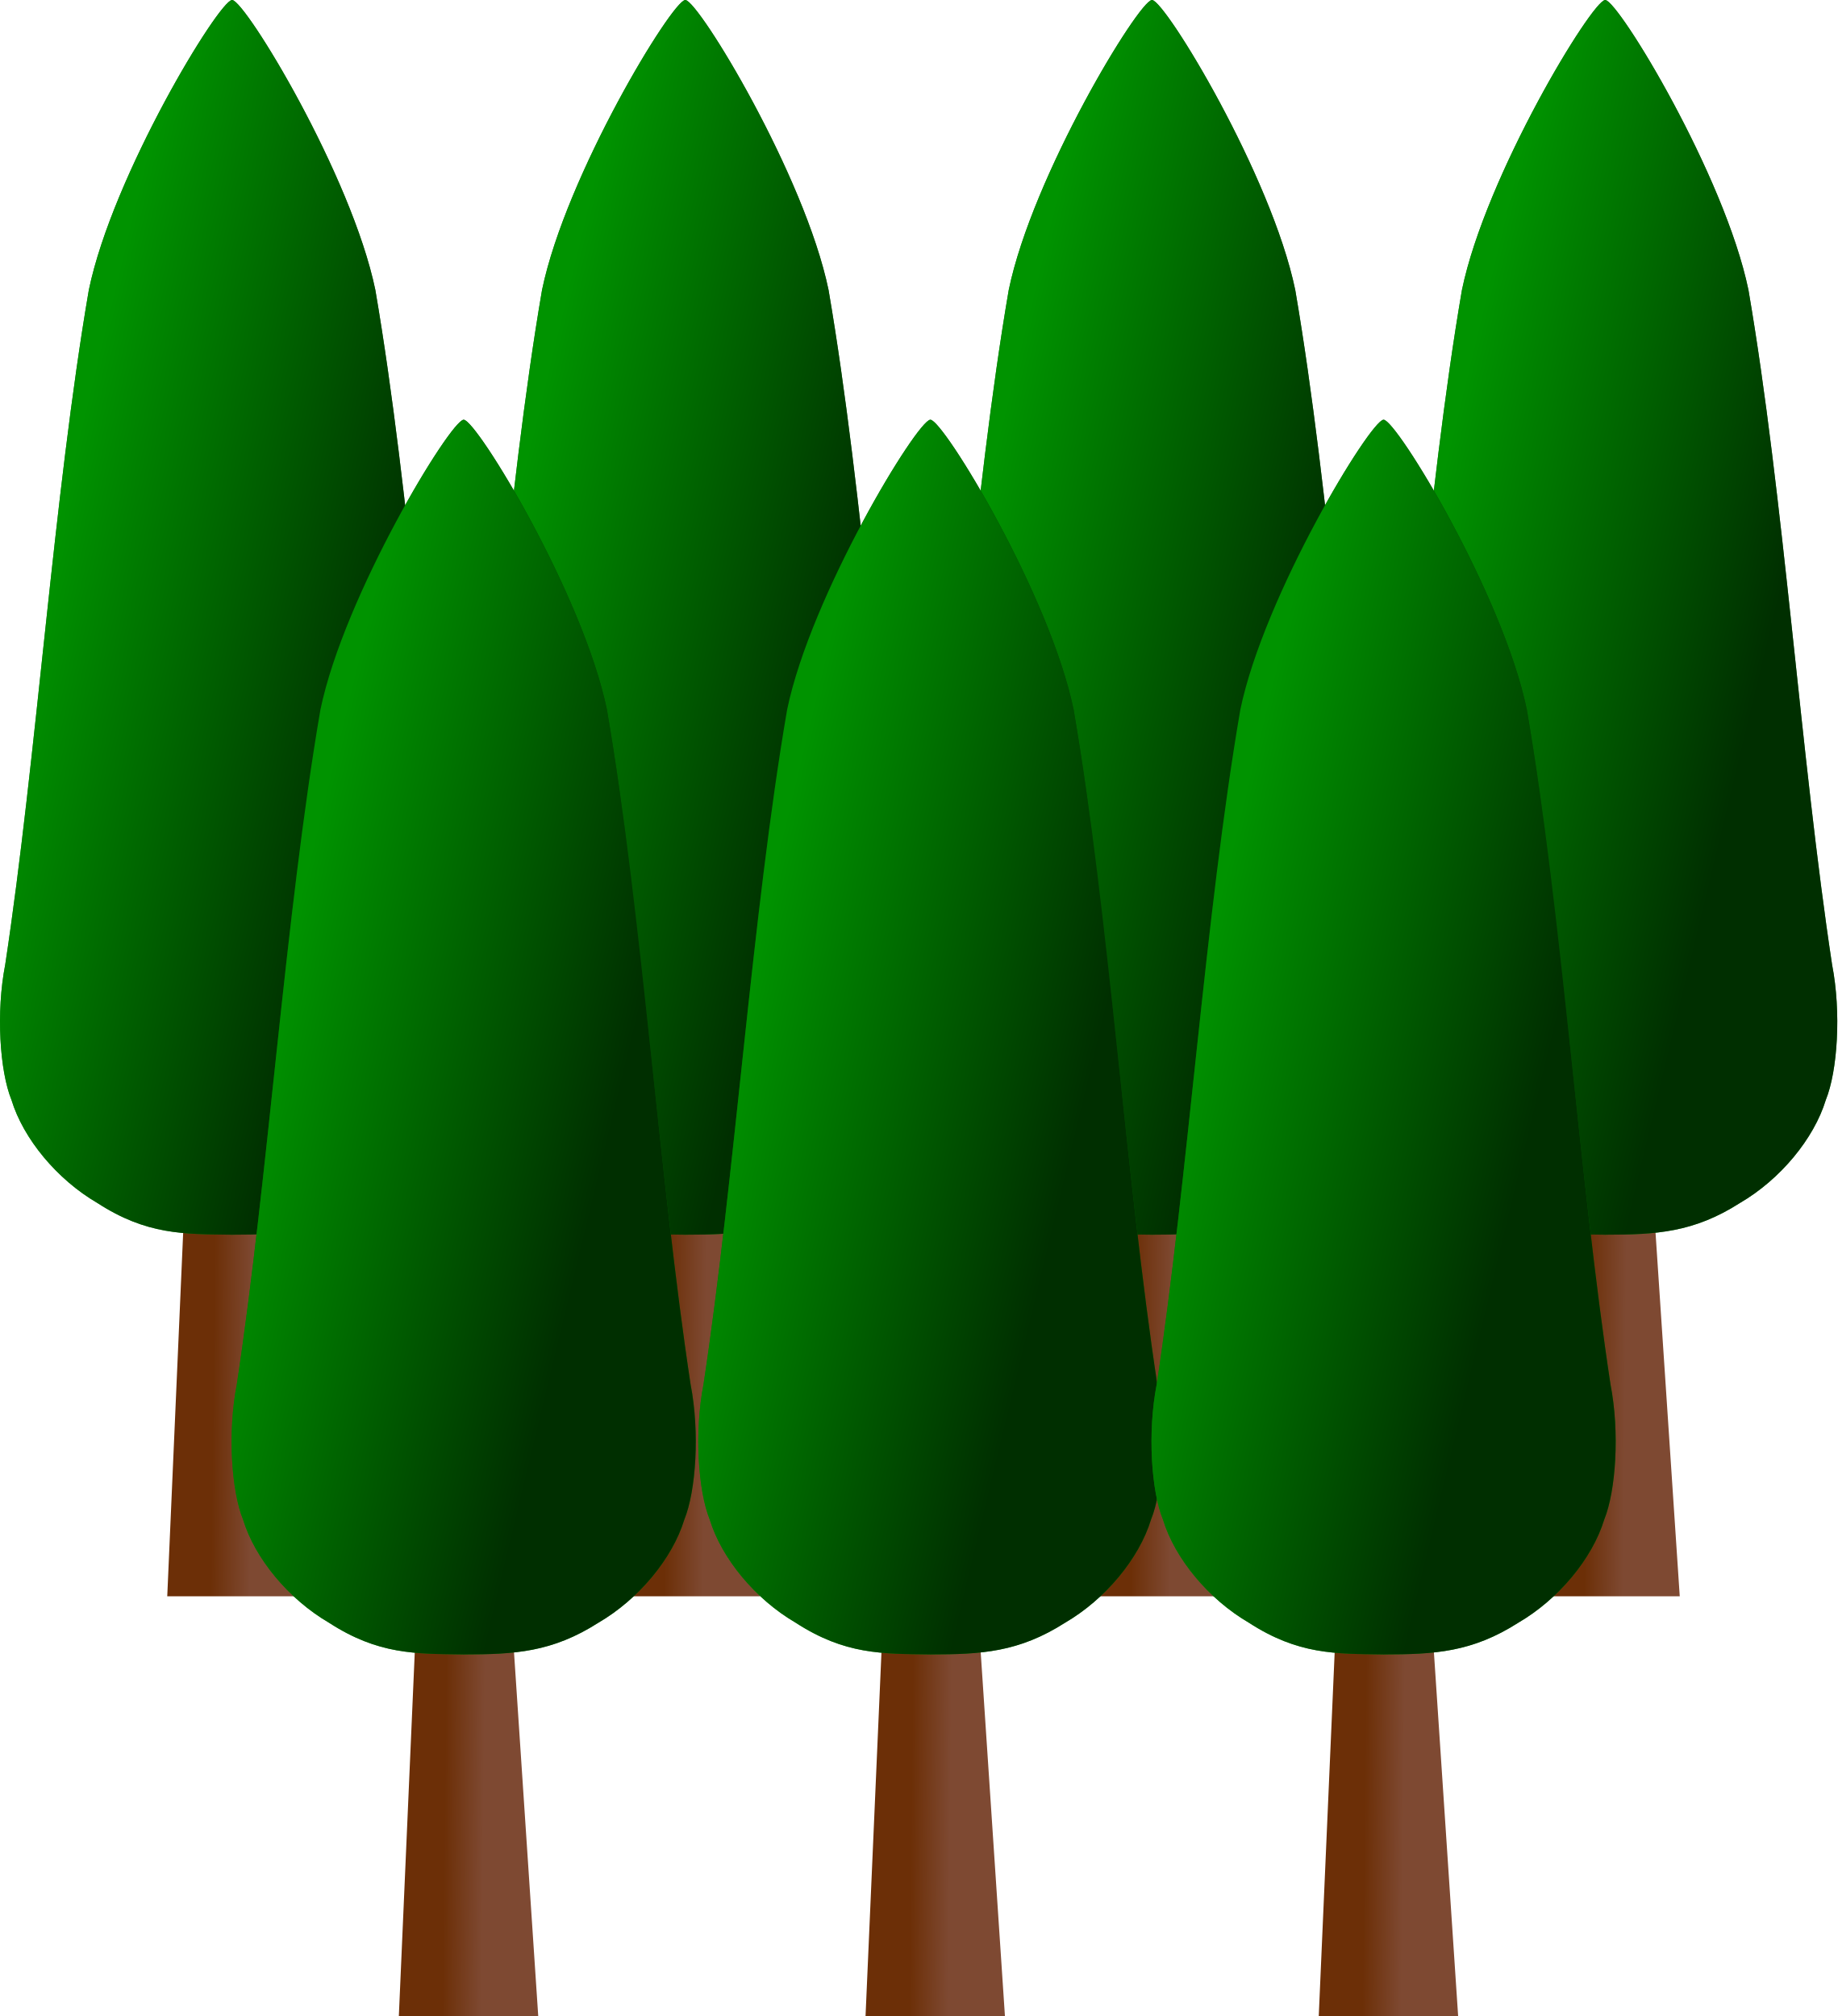
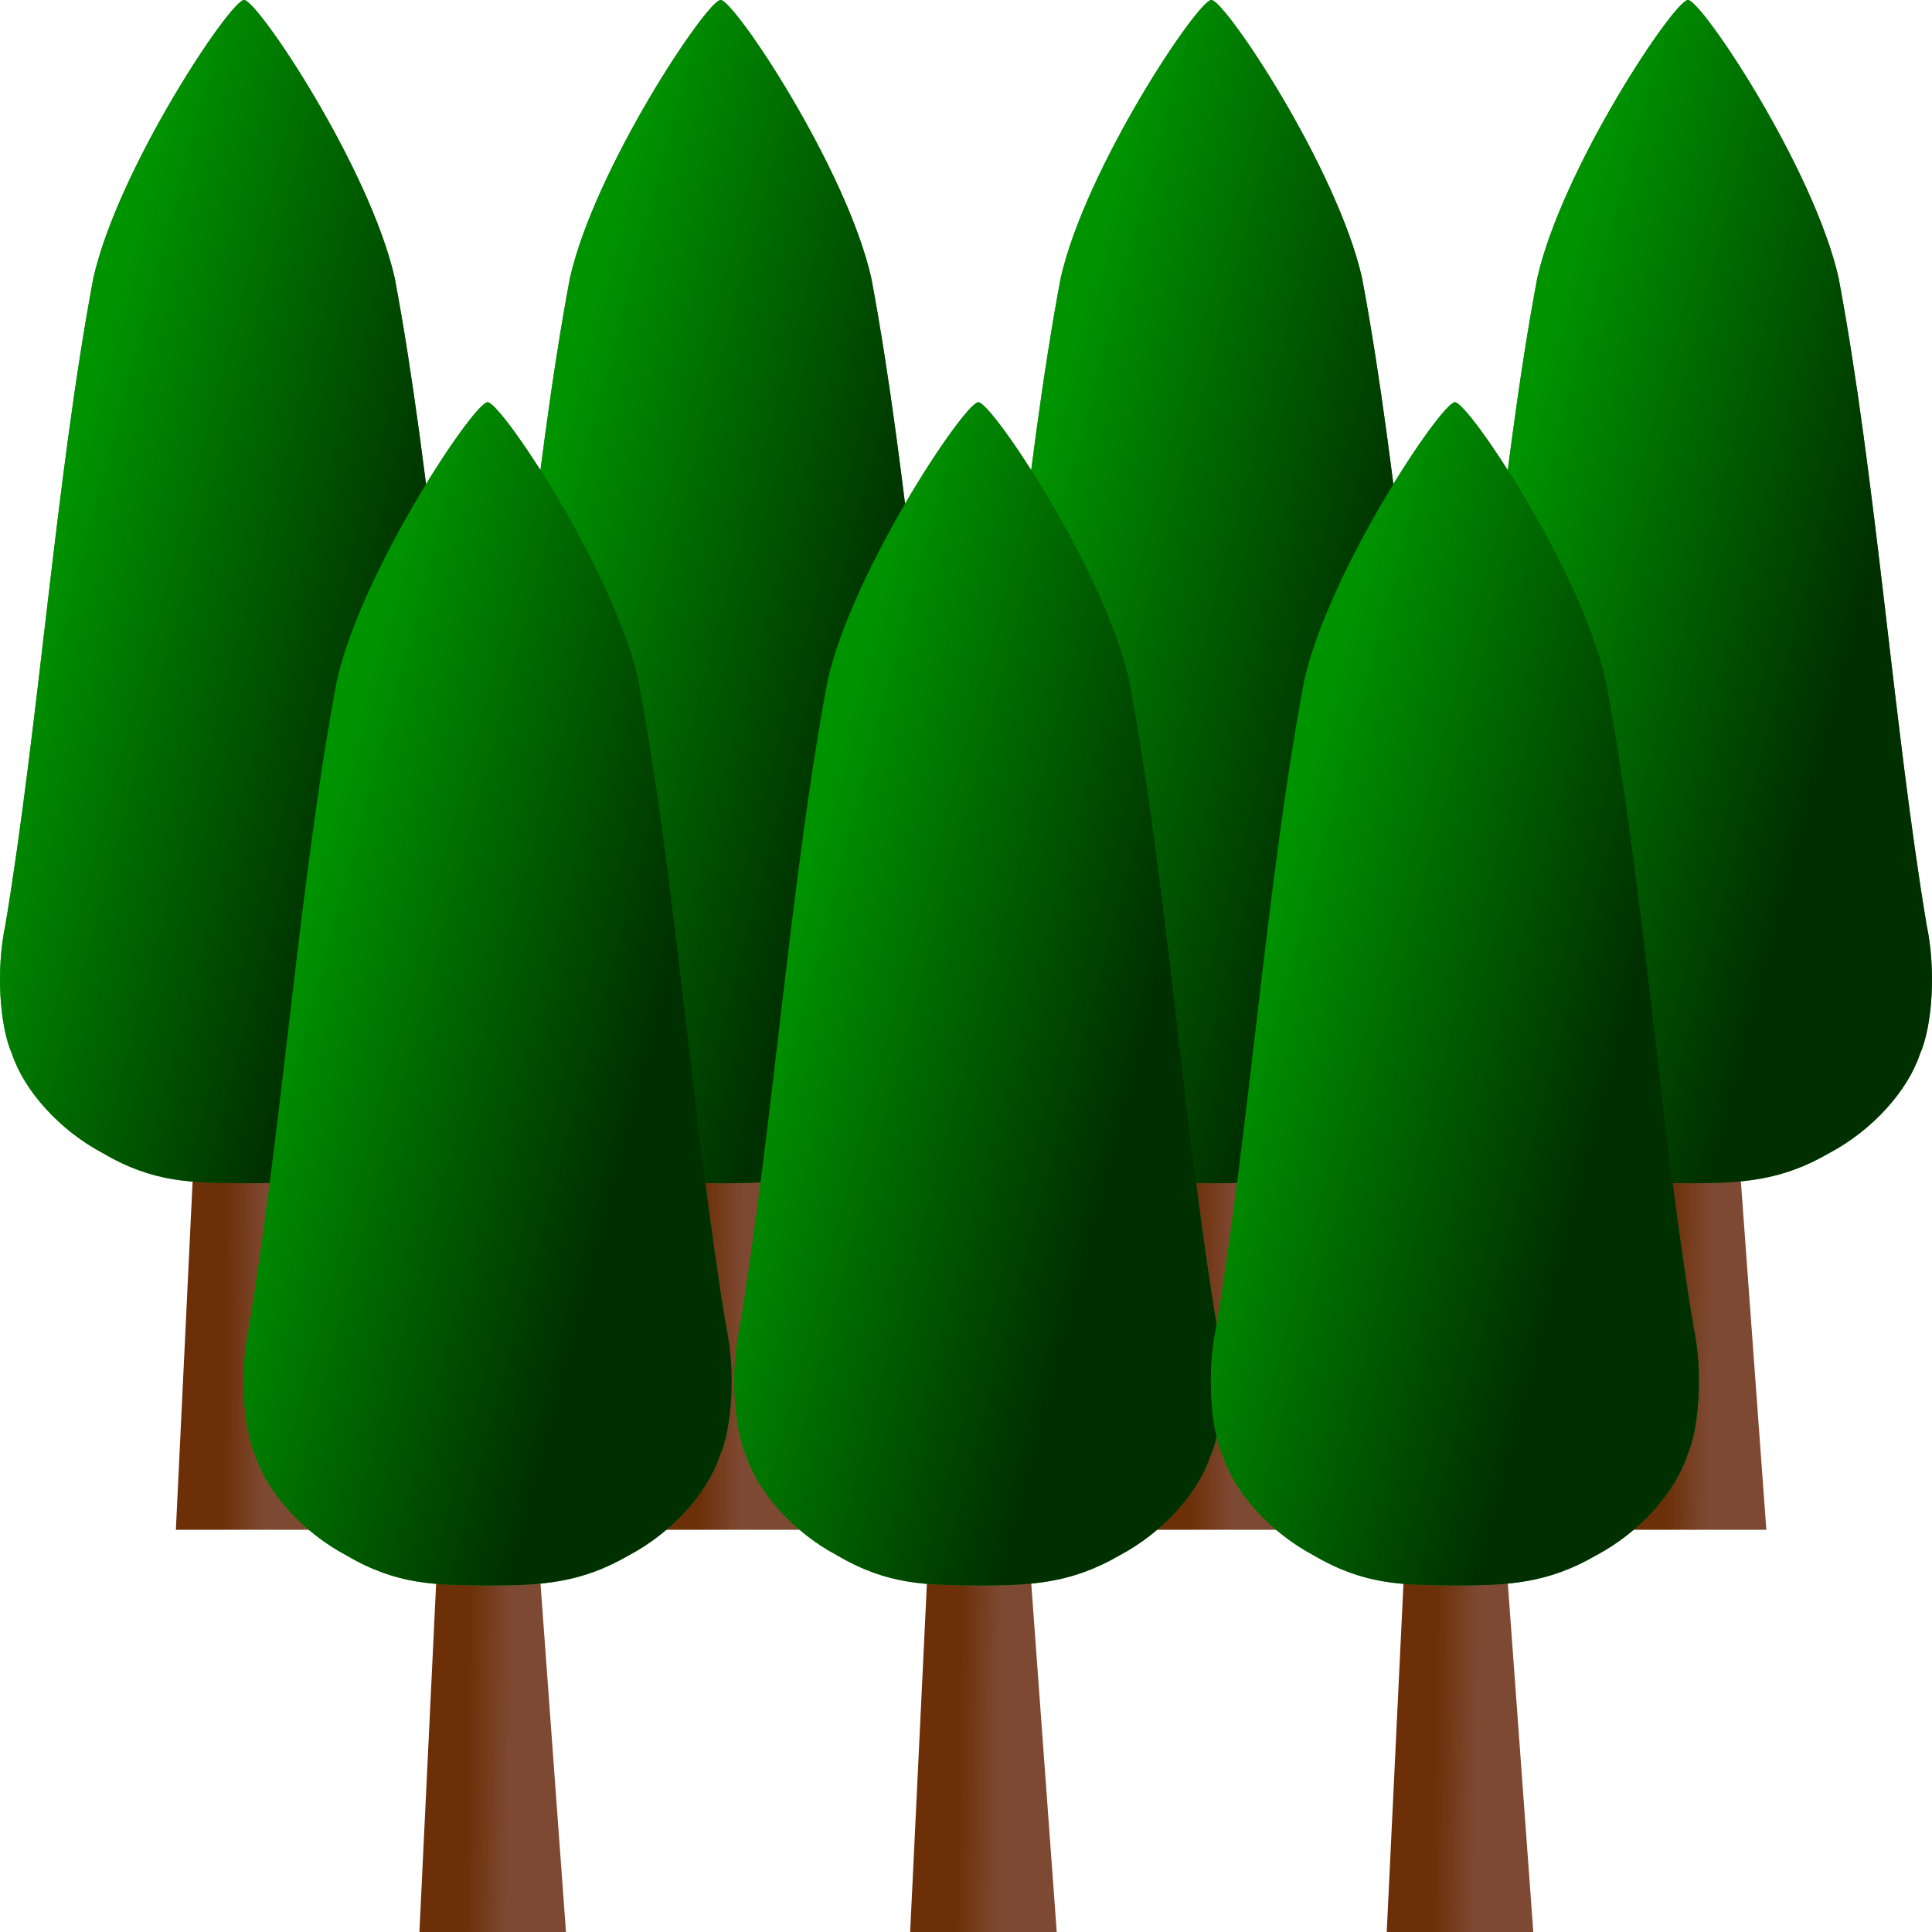
- <svg xmlns="http://www.w3.org/2000/svg" xmlns:xlink="http://www.w3.org/1999/xlink" id="svg1" viewBox="0 0 1118.84 1227.811" version="1.0" width="100%" height="100%">
+ <svg xmlns="http://www.w3.org/2000/svg" xmlns:xlink="http://www.w3.org/1999/xlink" id="svg1" viewBox="0 0 160 160" version="1.0" width="160" height="160">
  <defs id="defs3">
    <linearGradient id="linearGradient5877" y2="183.6" gradientUnits="userSpaceOnUse" y1="349.3" gradientTransform="scale(0.61308,1.6311)" x2="207.93" x1="466.13">
      <stop id="stop5303" style="stop-color:#002f00" offset="0" />
      <stop id="stop5304" style="stop-color:#009300" offset="1" />
    </linearGradient>
    <linearGradient id="linearGradient5880" y2="457.36" gradientUnits="userSpaceOnUse" y1="32.316" gradientTransform="scale(0.61308,1.6311)" x2="383.14" x1="383.14">
      <stop id="stop2187" style="stop-color:#002f00" offset="0" />
      <stop id="stop2188" style="stop-color:#009300" offset="1" />
    </linearGradient>
    <linearGradient id="linearGradient5883" y2="478.01" gradientUnits="userSpaceOnUse" y1="476.93" gradientTransform="scale(0.61633,1.6225)" x2="384.09" x1="345.53">
      <stop id="stop3434" style="stop-color:#6c2f07" offset="0" />
      <stop id="stop3435" style="stop-color:#7e4932" offset="1" />
    </linearGradient>
    <linearGradient id="linearGradient5883-1" y2="478.01" gradientUnits="userSpaceOnUse" y1="476.93" gradientTransform="scale(0.61633,1.6225)" x2="384.09" x1="345.53">
      <stop id="stop3434-7" style="stop-color:#6c2f07" offset="0" />
      <stop id="stop3435-4" style="stop-color:#7e4932" offset="1" />
    </linearGradient>
    <linearGradient id="linearGradient5880-0" y2="457.36" gradientUnits="userSpaceOnUse" y1="32.316" gradientTransform="scale(0.61308,1.6311)" x2="383.14" x1="383.14">
      <stop id="stop2187-9" style="stop-color:#002f00" offset="0" />
      <stop id="stop2188-4" style="stop-color:#009300" offset="1" />
    </linearGradient>
    <linearGradient id="linearGradient5877-8" y2="183.6" gradientUnits="userSpaceOnUse" y1="349.3" gradientTransform="scale(0.61308,1.6311)" x2="207.93" x1="466.13">
      <stop id="stop5303-8" style="stop-color:#002f00" offset="0" />
      <stop id="stop5304-2" style="stop-color:#009300" offset="1" />
    </linearGradient>
    <linearGradient y2="183.6" x2="207.93" y1="349.3" x1="466.13" gradientTransform="scale(0.61308,1.6311)" gradientUnits="userSpaceOnUse" id="linearGradient3020" xlink:href="#linearGradient5877-8" />
    <linearGradient id="linearGradient5883-1-7" y2="478.01" gradientUnits="userSpaceOnUse" y1="476.93" gradientTransform="scale(0.61633,1.6225)" x2="384.09" x1="345.53">
      <stop id="stop3434-7-1" style="stop-color:#6c2f07" offset="0" />
      <stop id="stop3435-4-1" style="stop-color:#7e4932" offset="1" />
    </linearGradient>
    <linearGradient id="linearGradient5880-0-5" y2="457.36" gradientUnits="userSpaceOnUse" y1="32.316" gradientTransform="scale(0.61308,1.6311)" x2="383.14" x1="383.14">
      <stop id="stop2187-9-2" style="stop-color:#002f00" offset="0" />
      <stop id="stop2188-4-7" style="stop-color:#009300" offset="1" />
    </linearGradient>
    <linearGradient y2="183.6" x2="207.93" y1="349.3" x1="466.13" gradientTransform="scale(0.61308,1.6311)" gradientUnits="userSpaceOnUse" id="linearGradient3020-6" xlink:href="#linearGradient5877-8-1" />
    <linearGradient id="linearGradient5877-8-1" y2="183.6" gradientUnits="userSpaceOnUse" y1="349.3" gradientTransform="scale(0.61308,1.6311)" x2="207.93" x1="466.13">
      <stop id="stop5303-8-4" style="stop-color:#002f00" offset="0" />
      <stop id="stop5304-2-2" style="stop-color:#009300" offset="1" />
    </linearGradient>
    <linearGradient id="linearGradient5883-3" y2="478.01" gradientUnits="userSpaceOnUse" y1="476.93" gradientTransform="scale(0.61633,1.6225)" x2="384.09" x1="345.53">
      <stop id="stop3434-2" style="stop-color:#6c2f07" offset="0" />
      <stop id="stop3435-2" style="stop-color:#7e4932" offset="1" />
    </linearGradient>
    <linearGradient id="linearGradient5880-1" y2="457.36" gradientUnits="userSpaceOnUse" y1="32.316" gradientTransform="scale(0.61308,1.6311)" x2="383.14" x1="383.14">
      <stop id="stop2187-6" style="stop-color:#002f00" offset="0" />
      <stop id="stop2188-8" style="stop-color:#009300" offset="1" />
    </linearGradient>
    <linearGradient id="linearGradient5877-5" y2="183.6" gradientUnits="userSpaceOnUse" y1="349.3" gradientTransform="scale(0.61308,1.6311)" x2="207.93" x1="466.13">
      <stop id="stop5303-7" style="stop-color:#002f00" offset="0" />
      <stop id="stop5304-6" style="stop-color:#009300" offset="1" />
    </linearGradient>
    <linearGradient y2="183.6" x2="207.93" y1="349.3" x1="466.13" gradientTransform="scale(0.61308,1.6311)" gradientUnits="userSpaceOnUse" id="linearGradient3098" xlink:href="#linearGradient5877-5" />
    <linearGradient id="linearGradient5883-1-7-3" y2="478.01" gradientUnits="userSpaceOnUse" y1="476.93" gradientTransform="scale(0.61633,1.6225)" x2="384.09" x1="345.53">
      <stop id="stop3434-7-1-1" style="stop-color:#6c2f07" offset="0" />
      <stop id="stop3435-4-1-2" style="stop-color:#7e4932" offset="1" />
    </linearGradient>
    <linearGradient id="linearGradient5880-0-5-3" y2="457.36" gradientUnits="userSpaceOnUse" y1="32.316" gradientTransform="scale(0.61308,1.6311)" x2="383.14" x1="383.14">
      <stop id="stop2187-9-2-3" style="stop-color:#002f00" offset="0" />
      <stop id="stop2188-4-7-4" style="stop-color:#009300" offset="1" />
    </linearGradient>
    <linearGradient y2="183.6" x2="207.93" y1="349.3" x1="466.13" gradientTransform="scale(0.61308,1.6311)" gradientUnits="userSpaceOnUse" id="linearGradient3020-6-1" xlink:href="#linearGradient5877-8-1-1" />
    <linearGradient id="linearGradient5877-8-1-1" y2="183.6" gradientUnits="userSpaceOnUse" y1="349.3" gradientTransform="scale(0.61308,1.6311)" x2="207.93" x1="466.13">
      <stop id="stop5303-8-4-3" style="stop-color:#002f00" offset="0" />
      <stop id="stop5304-2-2-8" style="stop-color:#009300" offset="1" />
    </linearGradient>
    <linearGradient id="linearGradient5883-3-7" y2="478.01" gradientUnits="userSpaceOnUse" y1="476.93" gradientTransform="scale(0.61633,1.6225)" x2="384.09" x1="345.53">
      <stop id="stop3434-2-4" style="stop-color:#6c2f07" offset="0" />
      <stop id="stop3435-2-2" style="stop-color:#7e4932" offset="1" />
    </linearGradient>
    <linearGradient id="linearGradient5880-1-7" y2="457.36" gradientUnits="userSpaceOnUse" y1="32.316" gradientTransform="scale(0.61308,1.6311)" x2="383.14" x1="383.14">
      <stop id="stop2187-6-7" style="stop-color:#002f00" offset="0" />
      <stop id="stop2188-8-9" style="stop-color:#009300" offset="1" />
    </linearGradient>
    <linearGradient y2="183.6" x2="207.93" y1="349.3" x1="466.13" gradientTransform="scale(0.61308,1.6311)" gradientUnits="userSpaceOnUse" id="linearGradient3098-3" xlink:href="#linearGradient5877-5-1" />
    <linearGradient id="linearGradient5877-5-1" y2="183.6" gradientUnits="userSpaceOnUse" y1="349.3" gradientTransform="scale(0.61308,1.6311)" x2="207.93" x1="466.13">
      <stop id="stop5303-7-9" style="stop-color:#002f00" offset="0" />
      <stop id="stop5304-6-8" style="stop-color:#009300" offset="1" />
    </linearGradient>
    <linearGradient id="linearGradient5883-1-6" y2="478.01" gradientUnits="userSpaceOnUse" y1="476.93" gradientTransform="scale(0.61633,1.6225)" x2="384.09" x1="345.53">
      <stop id="stop3434-7-5" style="stop-color:#6c2f07" offset="0" />
      <stop id="stop3435-4-0" style="stop-color:#7e4932" offset="1" />
    </linearGradient>
    <linearGradient id="linearGradient5880-0-2" y2="457.36" gradientUnits="userSpaceOnUse" y1="32.316" gradientTransform="scale(0.61308,1.6311)" x2="383.14" x1="383.14">
      <stop id="stop2187-9-8" style="stop-color:#002f00" offset="0" />
      <stop id="stop2188-4-6" style="stop-color:#009300" offset="1" />
    </linearGradient>
    <linearGradient y2="183.6" x2="207.93" y1="349.3" x1="466.13" gradientTransform="scale(0.61308,1.6311)" gradientUnits="userSpaceOnUse" id="linearGradient3020-0" xlink:href="#linearGradient5877-8-2" />
    <linearGradient id="linearGradient5877-8-2" y2="183.6" gradientUnits="userSpaceOnUse" y1="349.3" gradientTransform="scale(0.61308,1.6311)" x2="207.93" x1="466.13">
      <stop id="stop5303-8-48" style="stop-color:#002f00" offset="0" />
      <stop id="stop5304-2-6" style="stop-color:#009300" offset="1" />
    </linearGradient>
    <linearGradient y2="183.6" x2="207.93" y1="349.3" x1="466.13" gradientTransform="scale(0.61308,1.6311)" gradientUnits="userSpaceOnUse" id="linearGradient3213" xlink:href="#linearGradient5877-8-2" />
  </defs>
-   <g id="g5885" transform="translate(-82.25112,-23.33231)">
-     <path id="path1545" style="fill:url(#linearGradient5883);fill-rule:evenodd" d="m 193.88,772.09 -9.78,223.43 h 84.88 L 254.1,772.09 h -60.22 z" />
+   <g id="g5885" transform="matrix(0.1430053,0,0,0.1303132,-11.76235,-3.04052)">
+     <path id="path1545" style="fill:url(#linearGradient5883);fill-rule:evenodd" d="m 193.88,772.09 -9.78,223.43 h 84.88 L 254.1,772.09 Z" />
    <path id="path909" style="fill:url(#linearGradient5880);fill-opacity:0.75;fill-rule:evenodd" d="m 223.51,23.337 c -8.1,0.571 -72.67,106.71 -87.16,176.56 -21.53,125.42 -31.83,285.19 -50.937,410.97 -5.671,29.1 -3.298,64.86 3.812,82.34 7.231,23.7 27.775,48.49 52.345,62.81 29.99,19.43 52.51,18.91 81.75,19.29 0.15,0.09 0.35,0.11 0.53,0 30.62,-0.04 53.49,-1.24 81.75,-19.29 24.57,-14.32 45.11,-39.11 52.34,-62.81 7.11,-17.48 9.49,-53.24 3.82,-82.34 -19.11,-125.78 -29.41,-285.55 -50.94,-410.97 -14.49,-69.85 -79.06,-175.99 -87.16,-176.56 -0.02,-0.005 -0.11,-0.006 -0.15,-0.003 z" />
    <path id="path4679" style="fill:url(#linearGradient5877);fill-rule:evenodd" d="m 223.51,23.337 c -8.1,0.571 -72.67,106.71 -87.16,176.56 -21.53,125.42 -31.83,285.19 -50.937,410.97 -5.671,29.1 -3.298,64.86 3.812,82.34 7.231,23.7 27.775,48.49 52.345,62.81 29.99,19.43 52.51,18.91 81.75,19.29 0.15,0.09 0.35,0.11 0.53,0 30.62,-0.04 53.49,-1.24 81.75,-19.29 24.57,-14.32 45.11,-39.11 52.34,-62.81 7.11,-17.48 9.49,-53.24 3.82,-82.34 -19.12,-125.78 -29.41,-285.55 -50.94,-410.97 -14.49,-69.85 -79.06,-175.99 -87.16,-176.56 -0.02,-0.005 -0.11,-0.006 -0.15,-0.003 z" />
  </g>
-   <g id="g5885-4" transform="translate(193.7339,-23.33231)">
-     <path id="path1545-5" style="fill:url(#linearGradient5883-1);fill-rule:evenodd" d="m 193.88,772.09 -9.78,223.43 h 84.88 L 254.1,772.09 h -60.22 z" />
+   <g id="g5885-4" transform="matrix(0.1430053,0,0,0.1303132,27.70497,-3.04052)">
+     <path id="path1545-5" style="fill:url(#linearGradient5883-1);fill-rule:evenodd" d="m 193.88,772.09 -9.78,223.43 h 84.88 L 254.1,772.09 Z" />
    <path id="path909-5" style="fill:url(#linearGradient5880-0);fill-opacity:0.75;fill-rule:evenodd" d="m 223.51,23.337 c -8.1,0.571 -72.67,106.71 -87.16,176.56 -21.53,125.42 -31.83,285.19 -50.937,410.97 -5.671,29.1 -3.298,64.86 3.812,82.34 7.231,23.7 27.775,48.49 52.345,62.81 29.99,19.43 52.51,18.91 81.75,19.29 0.15,0.09 0.35,0.11 0.53,0 30.62,-0.04 53.49,-1.24 81.75,-19.29 24.57,-14.32 45.11,-39.11 52.34,-62.81 7.11,-17.48 9.49,-53.24 3.82,-82.34 -19.11,-125.78 -29.41,-285.55 -50.94,-410.97 -14.49,-69.85 -79.06,-175.99 -87.16,-176.56 -0.02,-0.005 -0.11,-0.006 -0.15,-0.003 z" />
    <path id="path4679-1" style="fill:url(#linearGradient3020);fill-rule:evenodd" d="m 223.51,23.337 c -8.1,0.571 -72.67,106.71 -87.16,176.56 -21.53,125.42 -31.83,285.19 -50.937,410.97 -5.671,29.1 -3.298,64.86 3.812,82.34 7.231,23.7 27.775,48.49 52.345,62.81 29.99,19.43 52.51,18.91 81.75,19.29 0.15,0.09 0.35,0.11 0.53,0 30.62,-0.04 53.49,-1.24 81.75,-19.29 24.57,-14.32 45.11,-39.11 52.34,-62.81 7.11,-17.48 9.49,-53.24 3.82,-82.34 -19.12,-125.78 -29.41,-285.55 -50.94,-410.97 -14.49,-69.85 -79.06,-175.99 -87.16,-176.56 -0.02,-0.005 -0.11,-0.006 -0.15,-0.003 z" />
  </g>
-   <g id="g5885-1" transform="translate(477.9359,-23.33231)">
-     <path id="path1545-8" style="fill:url(#linearGradient5883-3);fill-rule:evenodd" d="m 193.88,772.09 -9.78,223.43 h 84.88 L 254.1,772.09 h -60.22 z" />
+   <g id="g5885-1" transform="matrix(0.1430053,0,0,0.1303132,68.34736,-3.04052)">
+     <path id="path1545-8" style="fill:url(#linearGradient5883-3);fill-rule:evenodd" d="m 193.88,772.09 -9.78,223.43 h 84.88 L 254.1,772.09 Z" />
    <path id="path909-9" style="fill:url(#linearGradient5880-1);fill-opacity:0.75;fill-rule:evenodd" d="m 223.51,23.337 c -8.1,0.571 -72.67,106.71 -87.16,176.56 -21.53,125.42 -31.83,285.19 -50.937,410.97 -5.671,29.1 -3.298,64.86 3.812,82.34 7.231,23.7 27.775,48.49 52.345,62.81 29.99,19.43 52.51,18.91 81.75,19.29 0.15,0.09 0.35,0.11 0.53,0 30.62,-0.04 53.49,-1.24 81.75,-19.29 24.57,-14.32 45.11,-39.11 52.34,-62.81 7.11,-17.48 9.49,-53.24 3.82,-82.34 -19.11,-125.78 -29.41,-285.55 -50.94,-410.97 -14.49,-69.85 -79.06,-175.99 -87.16,-176.56 -0.02,-0.005 -0.11,-0.006 -0.15,-0.003 z" />
    <path id="path4679-2" style="fill:url(#linearGradient3098);fill-rule:evenodd" d="m 223.51,23.337 c -8.1,0.571 -72.67,106.71 -87.16,176.56 -21.53,125.42 -31.83,285.19 -50.937,410.97 -5.671,29.1 -3.298,64.86 3.812,82.34 7.231,23.7 27.775,48.49 52.345,62.81 29.99,19.43 52.51,18.91 81.75,19.29 0.15,0.09 0.35,0.11 0.53,0 30.62,-0.04 53.49,-1.24 81.75,-19.29 24.57,-14.32 45.11,-39.11 52.34,-62.81 7.11,-17.48 9.49,-53.24 3.82,-82.34 -19.12,-125.78 -29.41,-285.55 -50.94,-410.97 -14.49,-69.85 -79.06,-175.99 -87.16,-176.56 -0.02,-0.005 -0.11,-0.006 -0.15,-0.003 z" />
  </g>
-   <g id="g5885-4-7" transform="translate(753.9209,-23.33231)">
-     <path id="path1545-5-9" style="fill:url(#linearGradient5883-1-7);fill-rule:evenodd" d="m 193.88,772.09 -9.78,223.43 h 84.88 L 254.1,772.09 h -60.22 z" />
+   <g id="g5885-4-7" transform="matrix(0.1430053,0,0,0.1303132,107.8147,-3.04052)">
+     <path id="path1545-5-9" style="fill:url(#linearGradient5883-1-7);fill-rule:evenodd" d="m 193.88,772.09 -9.78,223.43 h 84.88 L 254.1,772.09 Z" />
    <path id="path909-5-5" style="fill:url(#linearGradient5880-0-5);fill-opacity:0.75;fill-rule:evenodd" d="m 223.51,23.337 c -8.1,0.571 -72.67,106.71 -87.16,176.56 -21.53,125.42 -31.83,285.19 -50.937,410.97 -5.671,29.1 -3.298,64.86 3.812,82.34 7.231,23.7 27.775,48.49 52.345,62.81 29.99,19.43 52.51,18.91 81.75,19.29 0.15,0.09 0.35,0.11 0.53,0 30.62,-0.04 53.49,-1.24 81.75,-19.29 24.57,-14.32 45.11,-39.11 52.34,-62.81 7.11,-17.48 9.49,-53.24 3.82,-82.34 -19.11,-125.78 -29.41,-285.55 -50.94,-410.97 -14.49,-69.85 -79.06,-175.99 -87.16,-176.56 -0.02,-0.005 -0.11,-0.006 -0.15,-0.003 z" />
    <path id="path4679-1-4" style="fill:url(#linearGradient3020-6);fill-rule:evenodd" d="m 223.51,23.337 c -8.1,0.571 -72.67,106.71 -87.16,176.56 -21.53,125.42 -31.83,285.19 -50.937,410.97 -5.671,29.1 -3.298,64.86 3.812,82.34 7.231,23.7 27.775,48.49 52.345,62.81 29.99,19.43 52.51,18.91 81.75,19.29 0.15,0.09 0.35,0.11 0.53,0 30.62,-0.04 53.49,-1.24 81.75,-19.29 24.57,-14.32 45.11,-39.11 52.34,-62.81 7.11,-17.48 9.49,-53.24 3.82,-82.34 -19.12,-125.78 -29.41,-285.55 -50.94,-410.97 -14.49,-69.85 -79.06,-175.99 -87.16,-176.56 -0.02,-0.005 -0.11,-0.006 -0.15,-0.003 z" />
  </g>
-   <g id="g5885-4-5" transform="translate(58.782,232.2907)">
-     <path id="path1545-5-0" style="fill:url(#linearGradient5883-1-6);fill-rule:evenodd" d="m 193.88,772.09 -9.78,223.43 h 84.88 L 254.1,772.09 h -60.22 z" />
+   <g id="g5885-4-5" transform="matrix(0.1430053,0,0,0.1303132,8.406135,30.27054)">
+     <path id="path1545-5-0" style="fill:url(#linearGradient5883-1-6);fill-rule:evenodd" d="m 193.88,772.09 -9.78,223.43 h 84.88 L 254.1,772.09 Z" />
    <path id="path909-5-9" style="fill:url(#linearGradient5880-0-2);fill-opacity:0.75;fill-rule:evenodd" d="m 223.51,23.337 c -8.1,0.571 -72.67,106.71 -87.16,176.56 -21.53,125.42 -31.83,285.19 -50.937,410.97 -5.671,29.1 -3.298,64.86 3.812,82.34 7.231,23.7 27.775,48.49 52.345,62.81 29.99,19.43 52.51,18.91 81.75,19.29 0.15,0.09 0.35,0.11 0.53,0 30.62,-0.04 53.49,-1.24 81.75,-19.29 24.57,-14.32 45.11,-39.11 52.34,-62.81 7.11,-17.48 9.49,-53.24 3.82,-82.34 -19.11,-125.78 -29.41,-285.55 -50.94,-410.97 -14.49,-69.85 -79.06,-175.99 -87.16,-176.56 -0.02,-0.005 -0.11,-0.006 -0.15,-0.003 z" />
    <path id="path4679-1-0" style="fill:url(#linearGradient3213);fill-rule:evenodd" d="m 223.51,23.337 c -8.1,0.571 -72.67,106.71 -87.16,176.56 -21.53,125.42 -31.83,285.19 -50.937,410.97 -5.671,29.1 -3.298,64.86 3.812,82.34 7.231,23.7 27.775,48.49 52.345,62.81 29.99,19.43 52.51,18.91 81.75,19.29 0.15,0.09 0.35,0.11 0.53,0 30.62,-0.04 53.49,-1.24 81.75,-19.29 24.57,-14.32 45.11,-39.11 52.34,-62.81 7.11,-17.48 9.49,-53.24 3.82,-82.34 -19.12,-125.78 -29.41,-285.55 -50.94,-410.97 -14.49,-69.85 -79.06,-175.99 -87.16,-176.56 -0.02,-0.005 -0.11,-0.006 -0.15,-0.003 z" />
  </g>
-   <g id="g5885-1-0" transform="translate(342.984,232.2907)">
-     <path id="path1545-8-6" style="fill:url(#linearGradient5883-3-7);fill-rule:evenodd" d="m 193.88,772.09 -9.78,223.43 h 84.88 L 254.1,772.09 h -60.22 z" />
+   <g id="g5885-1-0" transform="matrix(0.1430053,0,0,0.1303132,49.04853,30.27054)">
+     <path id="path1545-8-6" style="fill:url(#linearGradient5883-3-7);fill-rule:evenodd" d="m 193.88,772.09 -9.78,223.43 h 84.88 L 254.1,772.09 Z" />
    <path id="path909-9-1" style="fill:url(#linearGradient5880-1-7);fill-opacity:0.75;fill-rule:evenodd" d="m 223.51,23.337 c -8.1,0.571 -72.67,106.71 -87.16,176.56 -21.53,125.42 -31.83,285.19 -50.937,410.97 -5.671,29.1 -3.298,64.86 3.812,82.34 7.231,23.7 27.775,48.49 52.345,62.81 29.99,19.43 52.51,18.91 81.75,19.29 0.15,0.09 0.35,0.11 0.53,0 30.62,-0.04 53.49,-1.24 81.75,-19.29 24.57,-14.32 45.11,-39.11 52.34,-62.81 7.11,-17.48 9.49,-53.24 3.82,-82.34 -19.11,-125.78 -29.41,-285.55 -50.94,-410.97 -14.49,-69.85 -79.06,-175.99 -87.16,-176.56 -0.02,-0.005 -0.11,-0.006 -0.15,-0.003 z" />
    <path id="path4679-2-3" style="fill:url(#linearGradient3098-3);fill-rule:evenodd" d="m 223.51,23.337 c -8.1,0.571 -72.67,106.71 -87.16,176.56 -21.53,125.42 -31.83,285.19 -50.937,410.97 -5.671,29.1 -3.298,64.86 3.812,82.34 7.231,23.7 27.775,48.49 52.345,62.81 29.99,19.43 52.51,18.91 81.75,19.29 0.15,0.09 0.35,0.11 0.53,0 30.62,-0.04 53.49,-1.24 81.75,-19.29 24.57,-14.32 45.11,-39.11 52.34,-62.81 7.11,-17.48 9.49,-53.24 3.82,-82.34 -19.12,-125.78 -29.41,-285.55 -50.94,-410.97 -14.49,-69.85 -79.06,-175.99 -87.16,-176.56 -0.02,-0.005 -0.11,-0.006 -0.15,-0.003 z" />
  </g>
-   <g id="g5885-4-7-8" transform="translate(618.969,232.2907)">
-     <path id="path1545-5-9-9" style="fill:url(#linearGradient5883-1-7-3);fill-rule:evenodd" d="m 193.88,772.09 -9.78,223.43 h 84.88 L 254.1,772.09 h -60.22 z" />
+   <g id="g5885-4-7-8" transform="matrix(0.1430053,0,0,0.1303132,88.51585,30.27054)">
+     <path id="path1545-5-9-9" style="fill:url(#linearGradient5883-1-7-3);fill-rule:evenodd" d="m 193.88,772.09 -9.78,223.43 h 84.88 L 254.1,772.09 Z" />
    <path id="path909-5-5-3" style="fill:url(#linearGradient5880-0-5-3);fill-opacity:0.75;fill-rule:evenodd" d="m 223.51,23.337 c -8.1,0.571 -72.67,106.71 -87.16,176.56 -21.53,125.42 -31.83,285.19 -50.937,410.97 -5.671,29.1 -3.298,64.86 3.812,82.34 7.231,23.7 27.775,48.49 52.345,62.81 29.99,19.43 52.51,18.91 81.75,19.29 0.15,0.09 0.35,0.11 0.53,0 30.62,-0.04 53.49,-1.24 81.75,-19.29 24.57,-14.32 45.11,-39.11 52.34,-62.81 7.11,-17.48 9.49,-53.24 3.82,-82.34 -19.11,-125.78 -29.41,-285.55 -50.94,-410.97 -14.49,-69.85 -79.06,-175.99 -87.16,-176.56 -0.02,-0.005 -0.11,-0.006 -0.15,-0.003 z" />
    <path id="path4679-1-4-4" style="fill:url(#linearGradient3020-6-1);fill-rule:evenodd" d="m 223.51,23.337 c -8.1,0.571 -72.67,106.71 -87.16,176.56 -21.53,125.42 -31.83,285.19 -50.937,410.97 -5.671,29.1 -3.298,64.86 3.812,82.34 7.231,23.7 27.775,48.49 52.345,62.81 29.99,19.43 52.51,18.91 81.75,19.29 0.15,0.09 0.35,0.11 0.53,0 30.62,-0.04 53.49,-1.24 81.75,-19.29 24.57,-14.32 45.11,-39.11 52.34,-62.81 7.11,-17.48 9.49,-53.24 3.82,-82.34 -19.12,-125.78 -29.41,-285.55 -50.94,-410.97 -14.49,-69.85 -79.06,-175.99 -87.16,-176.56 -0.02,-0.005 -0.11,-0.006 -0.15,-0.003 z" />
  </g>
</svg>
